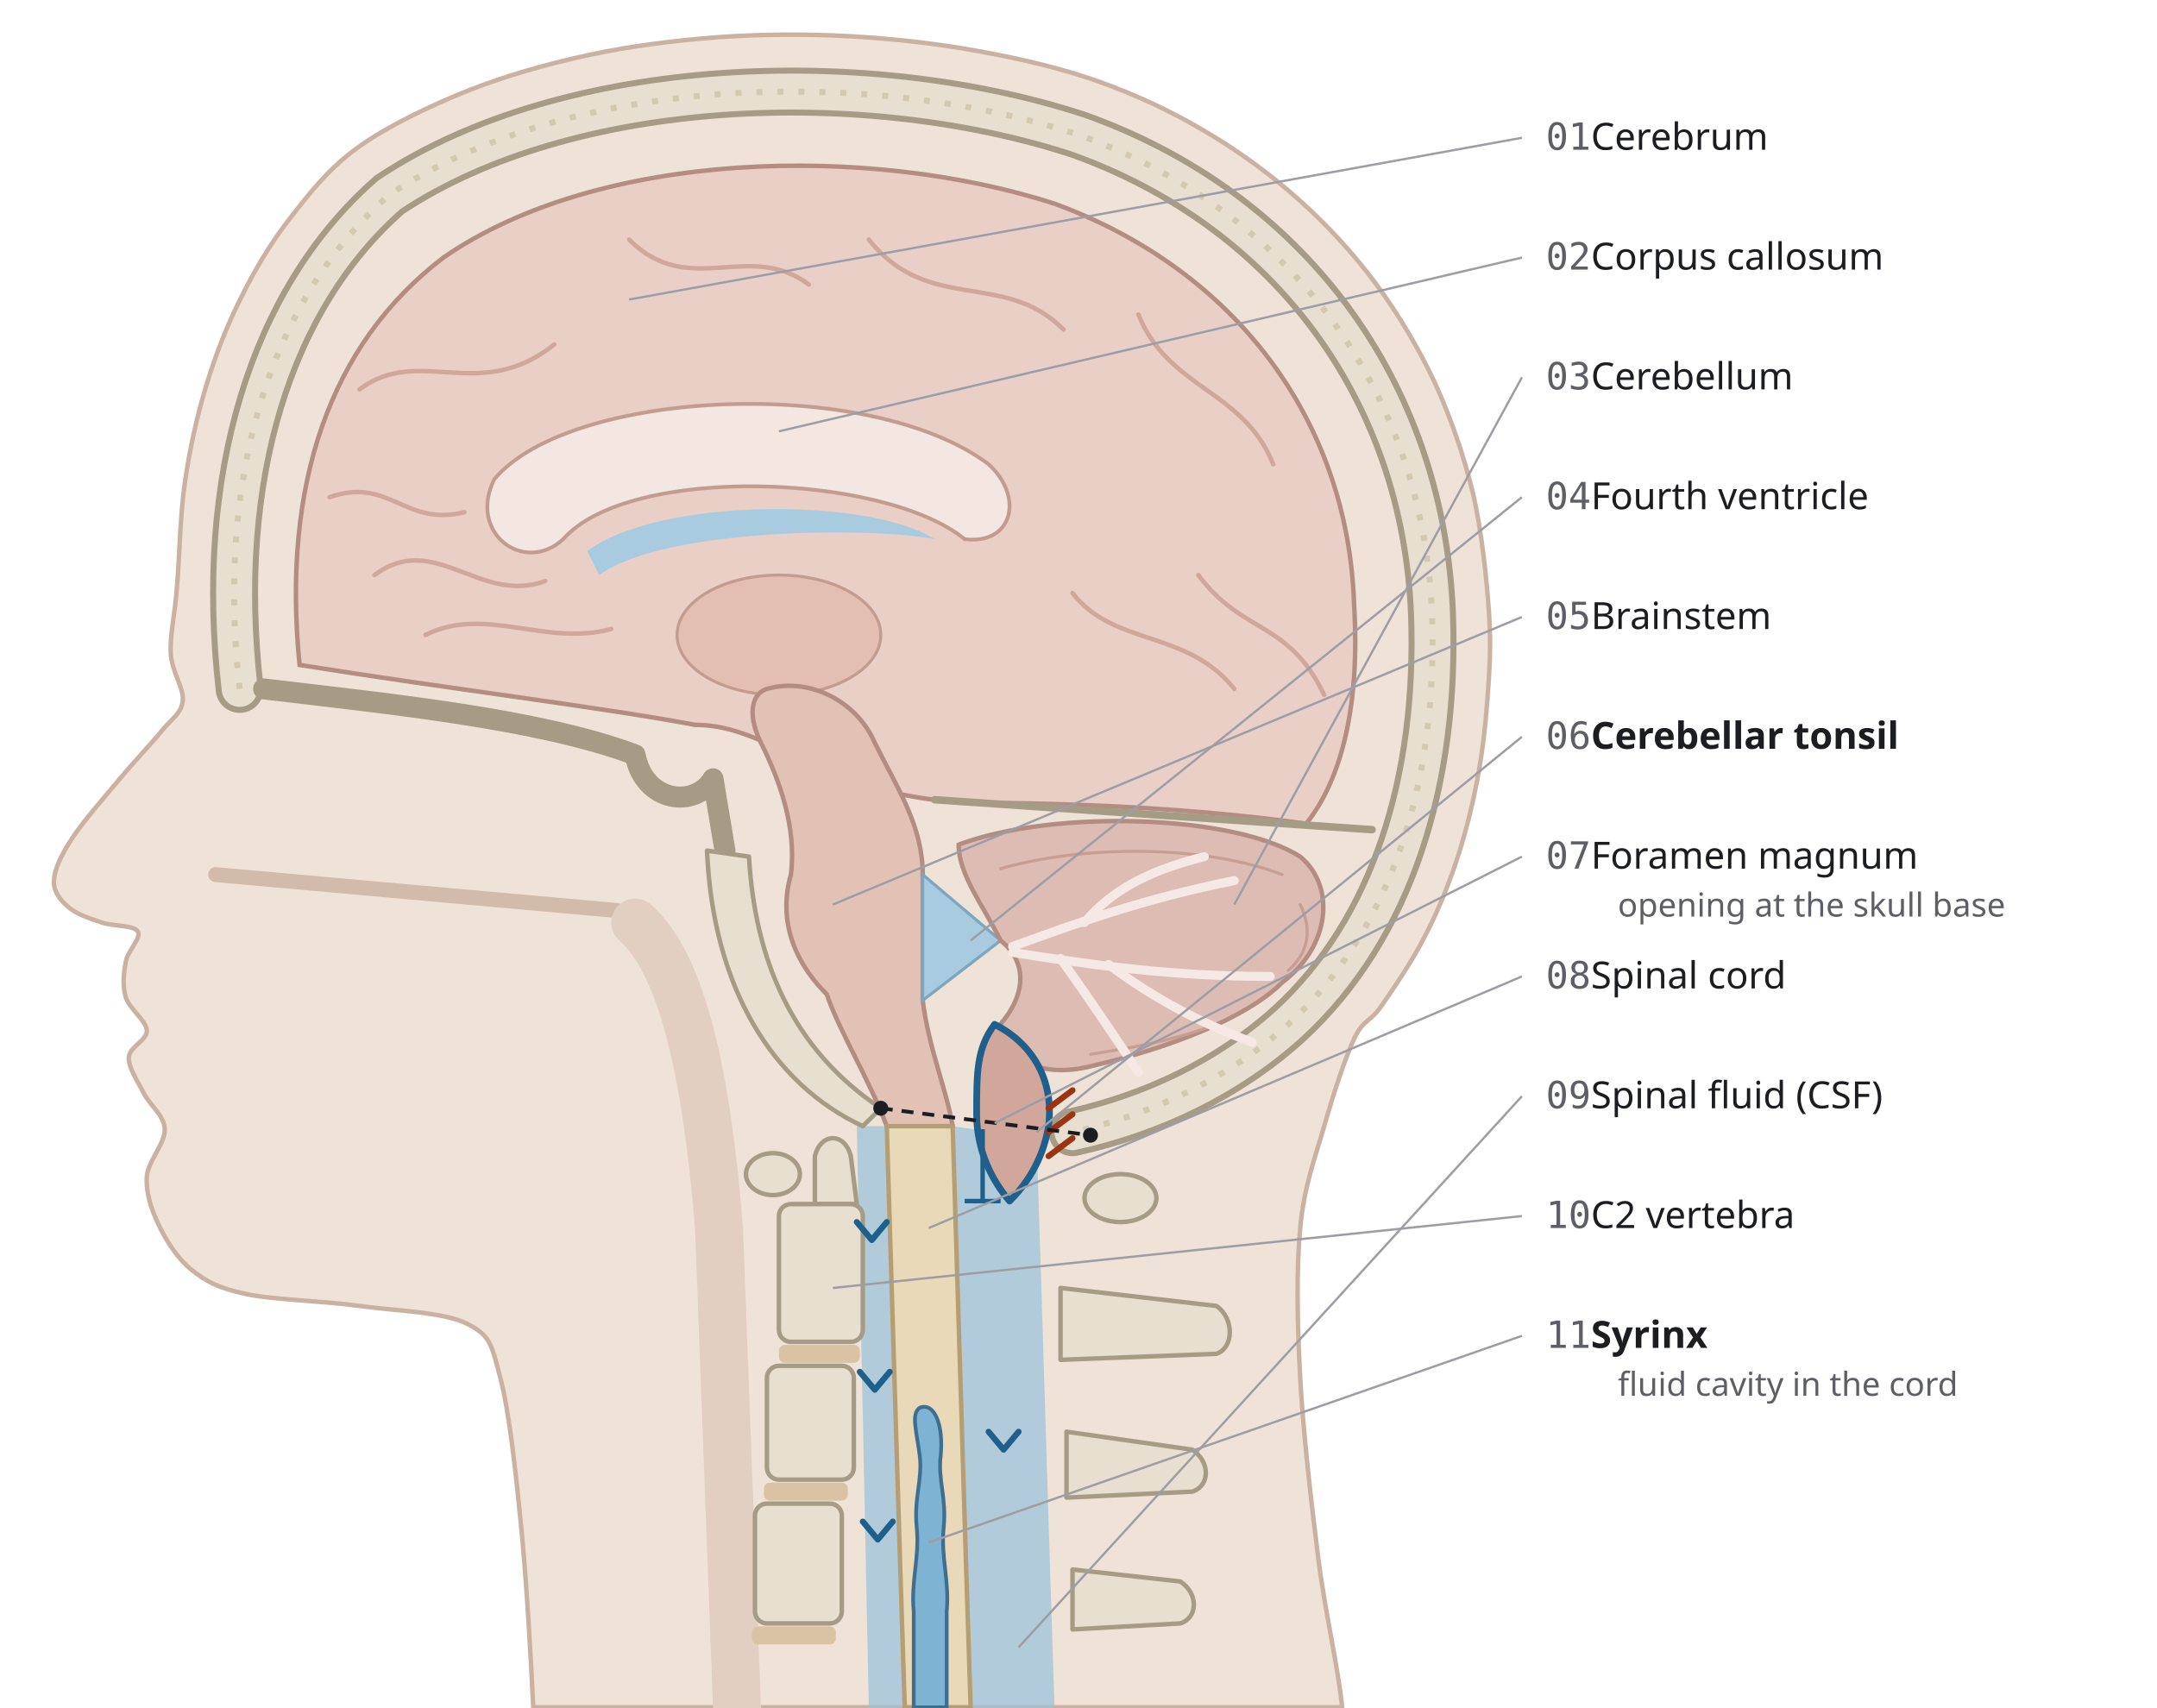
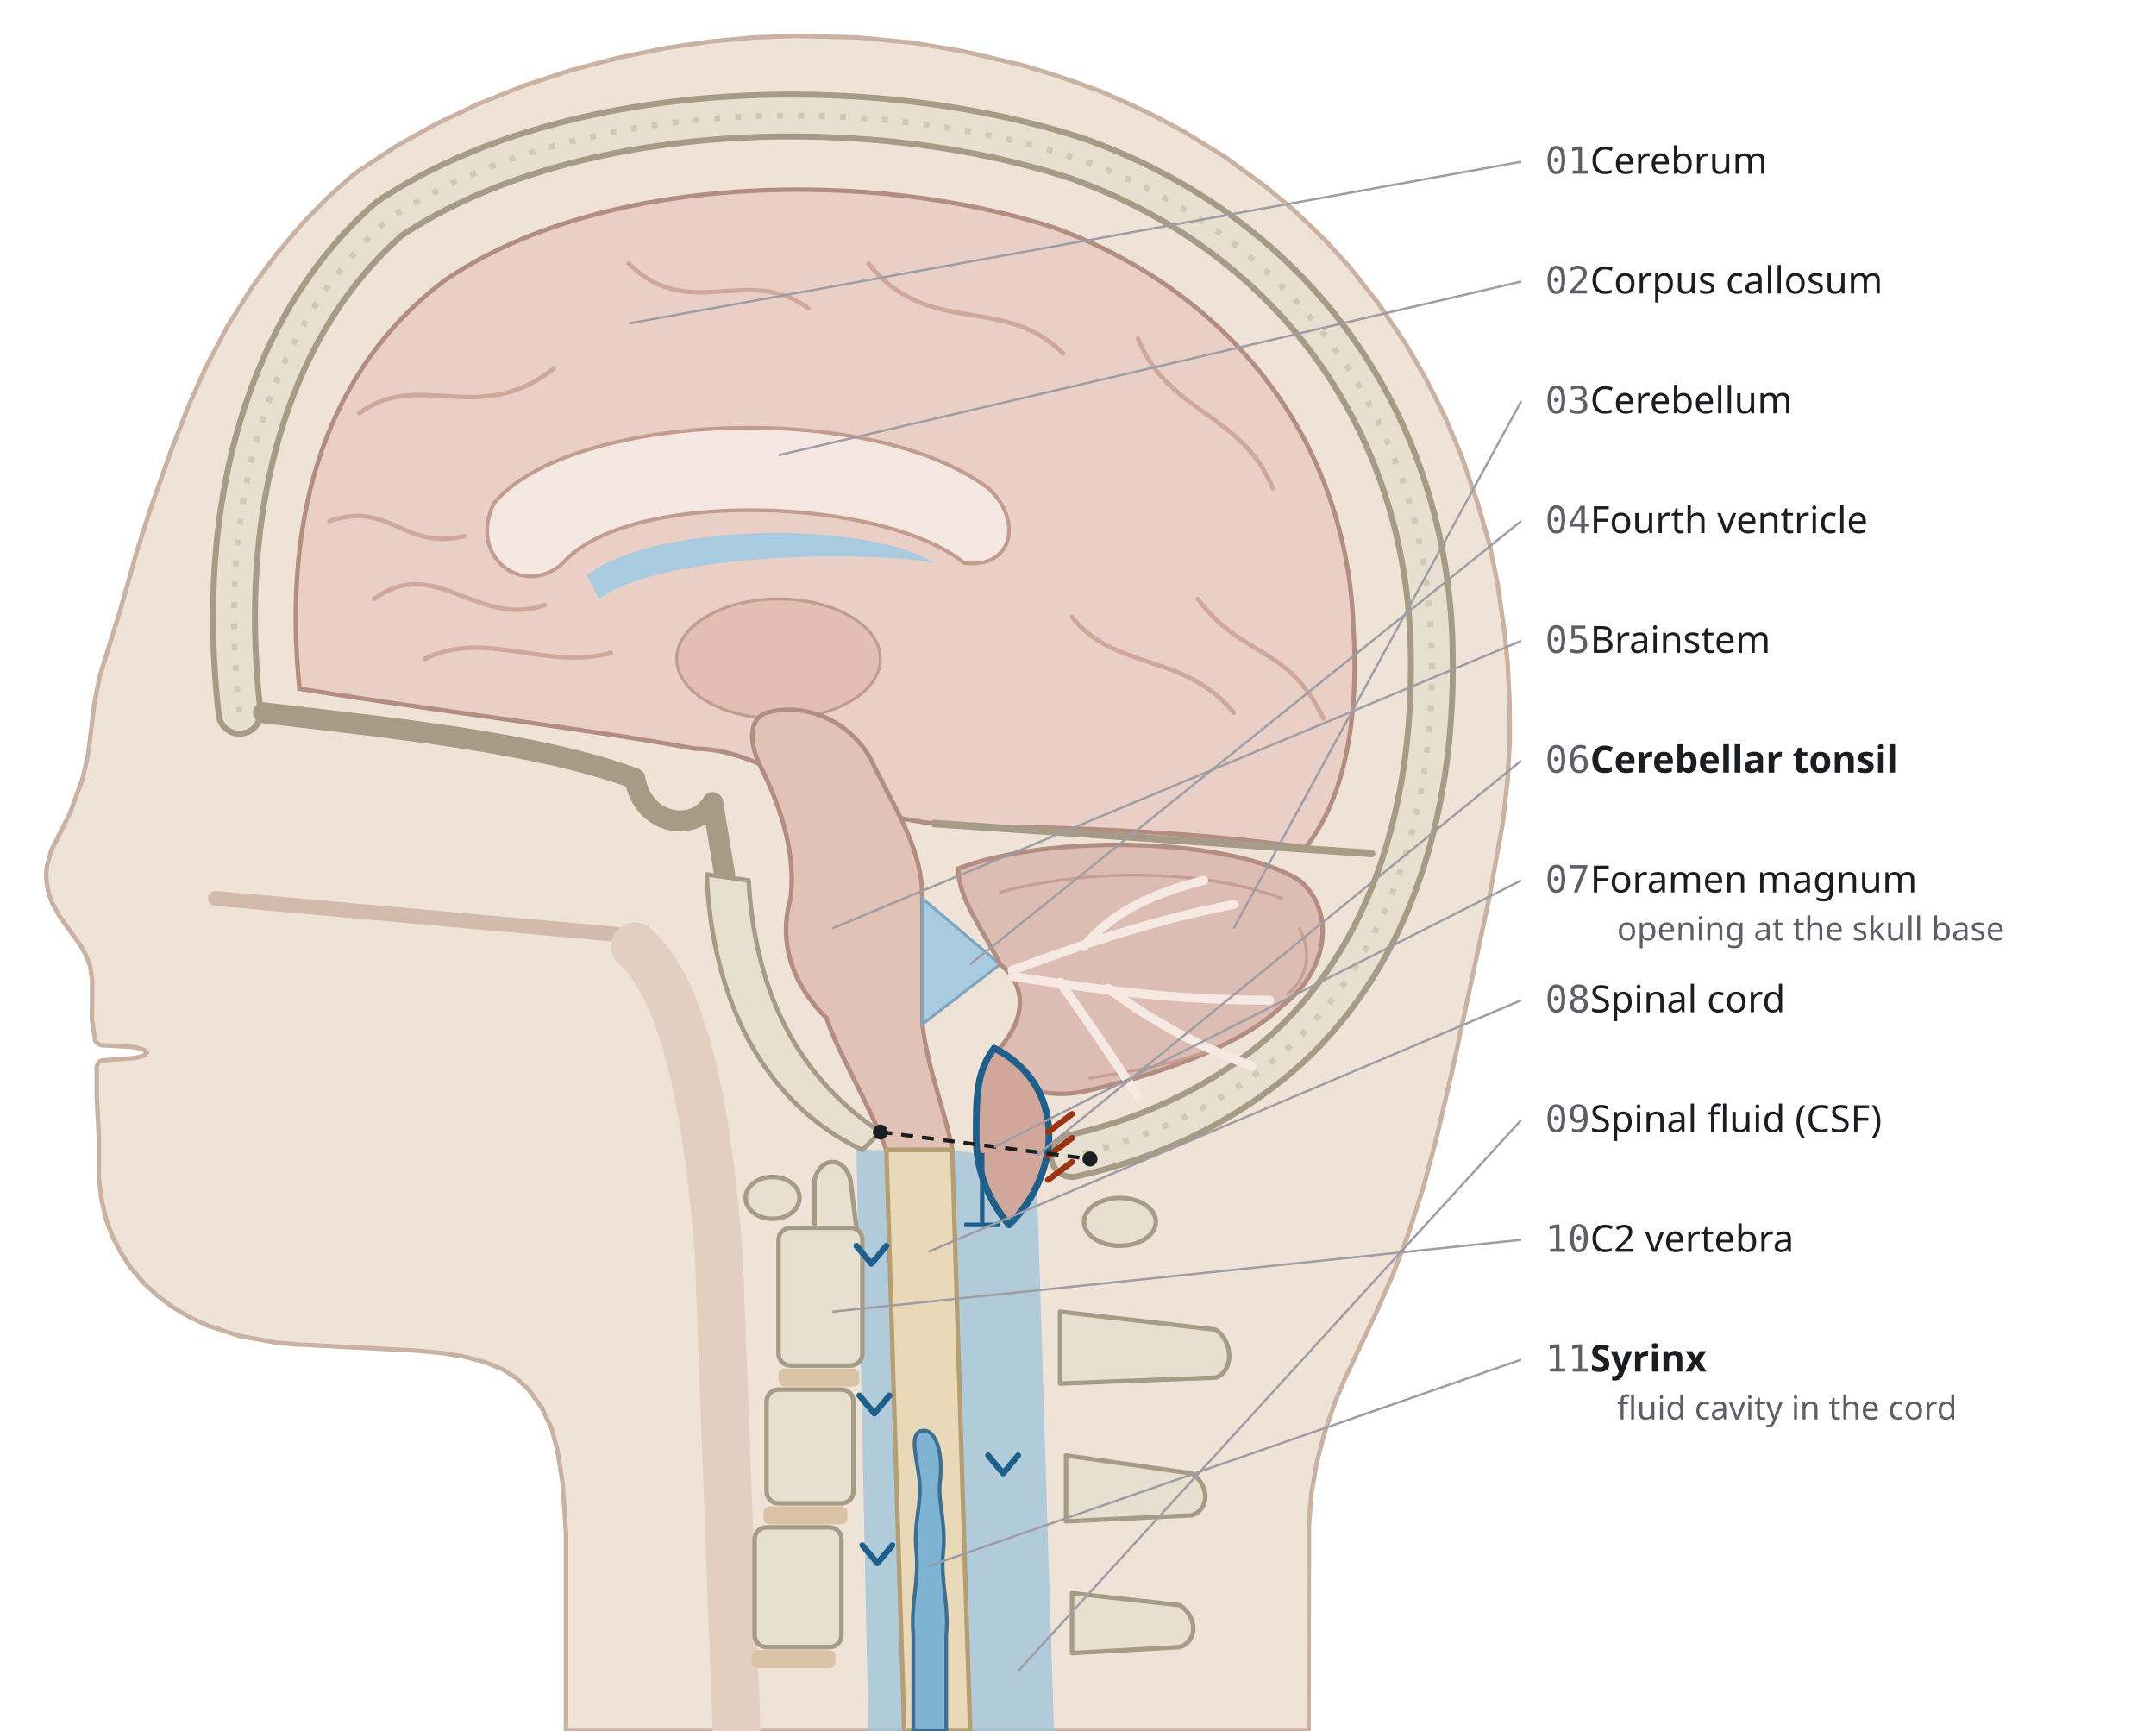
- <svg xmlns="http://www.w3.org/2000/svg" width="1440" height="1140" viewBox="40 70 720 570" font-family="IBM Plex Sans, system-ui, sans-serif" role="img" aria-label="Midline section, syrinx">
-   <path d="M99.1 265.7 C99.9 256.3 100.1 242.3 101.7 231.2 C103.3 220 105.7 209.2 108.8 198.9 C111.9 188.6 115.8 178.6 120.5 169.3 C125.1 160 130.2 151.4 136.7 143 C143.2 134.7 149.6 126.3 159.5 119.2 C169.4 112.1 183.2 105.5 196.1 100.3 C209 95.2 222.9 91.3 236.8 88.3 C250.8 85.3 265.5 83.5 279.9 82.4 C294.4 81.4 309.2 81.3 323.6 82.1 C338 82.9 352.4 84.5 366.2 87 C380 89.5 393.7 92.6 406.4 97.1 C419.1 101.6 431.3 107.3 442.5 114 C453.7 120.6 464.2 128.3 473.7 136.8 C483.2 145.3 491.9 154.8 499.4 164.9 C506.9 175.1 513.5 186.2 518.9 197.7 C524.2 209.3 528.5 221.7 531.6 234.4 C534.6 247.2 536.2 262.8 537 274.3 C537.8 285.8 537.2 293.8 536.5 303.4 C535.8 312.9 534.7 322.3 532.9 331.4 C531.1 340.6 528.8 349.6 525.9 358.2 C523 366.8 519.5 375.2 515.3 383.2 C511.2 391.2 504.9 400.4 501 406 C497.1 411.6 495.2 410.1 492 416.8 C488.9 423.5 485 435.5 482 446 C479 456.5 475.3 466 474 480 C472.7 494 473 511.7 474 530 C475 548.3 477.7 571.7 480 590 C482.3 608.3 486.7 626.7 488 640 L218 640 C217.3 625 215.8 598.3 214 580 C212.2 561.7 210 541.3 207 530 C204 518.7 203.8 516 196 512 C188.2 508 172.3 507.7 160 506 C147.7 504.3 131.3 504 122 502 C112.7 500 108.8 497.8 104 494 C99.2 490.2 95.5 484.2 93 479 C90.5 473.8 88.7 468.3 89 463 C89.3 457.7 95.2 451.7 95 447 C94.8 442.3 90 439 88 435 C86 431 82.8 426.5 83 423 C83.2 419.5 89.2 417.3 89 414 C88.8 410.7 83.2 406.8 82 403 C80.8 399.2 81.3 394.7 82 391 C82.7 387.3 87.3 383.2 86 381 C84.7 378.8 77.8 379.3 74 378 C70.2 376.7 65.7 375.3 63 373 C60.3 370.7 57.8 367.8 58 364 C58.2 360.2 60.3 355.7 64 350 C67.7 344.3 75 336 80 330 C85 324 90.5 318.3 94 314 C97.5 309.7 100.5 308.3 101 304 C101.5 299.7 97.3 294.4 97 288 C96.7 281.6 98.4 275.2 99.1 265.7 Z" fill="#EFE3D8" stroke="#C9B2A2" stroke-width="1.5" />
+ <svg xmlns="http://www.w3.org/2000/svg" width="1440" height="1156" viewBox="40 62 720 578" font-family="IBM Plex Sans, system-ui, sans-serif" role="img" aria-label="Midline section, syrinx">
+   <path d="M306 74 L292 74.5 L277 75.9 L262.5 78 L246 81.4 L230.5 85.5 L215 90.6 L200 96.6 L186 103.2 L172.5 110.7 L160 118.9 L157 121.2 L148.9 128.5 L141 136.6 L132.6 146.5 L124.5 157.4 L116 170.9 L108.8 184.5 L103.4 196.5 L97.5 211.5 L90.2 232 L85.6 246.5 L80.1 266 L73.4 287.5 L71.5 297 L69.5 313.5 L67.6 322 L63.4 333.5 L57.1 346 L55.6 351.5 L55.4 354.5 L55.7 357.5 L56.3 360.5 L57.4 363.5 L60 368.1 L67.1 378 L68.7 381 L70.1 384.5 L70.8 389.5 L70.7 402.5 L71.8 409.5 L72.5 410.4 L73.8 411 L84.5 411.6 L88 412.5 L89 413.5 L88 414.5 L85 415.3 L74 416.1 L73 416.6 L72.3 418 L72.3 428 L73 441 L73 455 L73.8 462 L75.4 469 L77.6 475 L80.5 480.5 L83.8 485.5 L88 490.4 L92.5 494.6 L97.7 498.5 L103.5 501.9 L109.5 504.7 L120 508.1 L132 510.3 L138.5 510.9 L179 513 L187.5 513.8 L194.5 514.9 L201.5 516.7 L207.5 519.1 L212.5 522.2 L216.5 526 L220.9 532 L224.2 539 L226.2 546.5 L227.9 557.5 L229 574 L229 639.5 L229.5 640 L476.5 640 L477 639.5 L477.1 571.5 L477.9 561 L479.7 550.5 L482.3 540.5 L485.9 530 L489.3 522 L499.7 500 L505.2 487.5 L510.5 473.5 L515.3 458.5 L519.6 442.5 L525.2 418.5 L537.3 362 L541.9 336.5 L543.5 322 L544.2 309 L544.1 296.5 L543.5 284 L542.5 273.5 L540.2 257.5 L537.5 244 L533.3 229.5 L528 214.1 L522.9 202 L519.5 195 L515.9 188 L509.5 176.9 L500.5 163.6 L491 151.5 L482.8 142.5 L477.5 137.3 L471.3 131.5 L462.5 124.2 L449.2 114.5 L435 105.7 L424.5 100.2 L417.5 96.9 L408 92.7 L400.5 89.9 L392 87 L381.5 83.8 L362.5 79.3 L345 76.3 L326 74.5 L306 74 Z" fill="#EFE3D8" stroke="#C9B2A2" stroke-width="1.5" />
  <path d="M112 362 L246 374" fill="none" stroke="#D2BBAA" stroke-width="5" stroke-linecap="round" />
  <path d="M252 378 C268 392 276 430 280 480 L286 640" fill="none" stroke="#E2CFC2" stroke-width="16" stroke-linecap="round" />
  <path d="M326 446 L336 446 L342 640 L330 640 Z" fill="#9CC3DA" fill-opacity="0.75" />
  <path d="M358 446 L386 450 C388 510 390 580 392 640 L364 640 C362 580 360 510 358 446 Z" fill="#9CC3DA" fill-opacity="0.75" />
  <path d="M120 300 C112 230 130 170 170 135 C230 95 330 92 400 115 C470 140 515 200 518 275 C520 330 505 380 470 412 C450 430 425 442 398 448" fill="none" stroke="#A69B85" stroke-width="16" stroke-linecap="round" />
  <path d="M120 300 C112 230 130 170 170 135 C230 95 330 92 400 115 C470 140 515 200 518 275 C520 330 505 380 470 412 C450 430 425 442 398 448" fill="none" stroke="#E7DFCF" stroke-width="12" stroke-linecap="round" />
  <path d="M120 300 C112 230 130 170 170 135 C230 95 330 92 400 115 C470 140 515 200 518 275 C520 330 505 380 470 412 C450 430 425 442 398 448" fill="none" stroke="#D3C8B2" stroke-width="2" stroke-dasharray="2 5" />
  <path d="M128 300 C170 305 220 310 252 322 C255 338 272 340 278 330 L282 354" fill="none" stroke="#A69B85" stroke-width="7" stroke-linecap="round" stroke-linejoin="round" />
  <path d="M276 354 L290 356 C292 390 304 420 334 440 L328 446 C298 432 278 400 276 354 Z" fill="#E7DFCF" stroke="#A69B85" stroke-width="1.5" stroke-linejoin="round" />
  <path d="M140 292 C134 232 150 185 188 156 C240 120 330 118 392 138 C452 160 490 210 492 272 C494 305 488 330 476 345 C440 340 400 338 360 338 C340 336 322 332 305 322 C295 318 285 312 272 312 C240 306 190 300 140 292 Z" fill="#E9CFC6" stroke="#B38D82" stroke-width="1.5" />
  <path d="M160 200 C180 185 200 205 225 185 M250 150 C270 170 290 150 310 165 M330 150 C350 175 375 160 395 180 M420 175 C430 200 455 200 465 225 M165 262 C185 247 200 272 222 264 M440 262 C455 282 470 277 482 302 M150 236 C170 229 175 246 195 241 M398 268 C412 286 436 280 452 300 M182 282 C202 272 222 286 244 280" fill="none" stroke="#CFA79B" stroke-width="1.5" stroke-linecap="round" />
  <path d="M236 254 C260 236 330 236 352 250 C332 246 262 246 240 262 Z" fill="#A9CBE0" />
  <path d="M205 230 C230 200 330 195 370 225 C382 236 378 252 362 250 C335 228 250 225 228 250 C215 262 196 248 205 230 Z" fill="#F4E6E1" stroke="#C39C90" stroke-width="1.25" />
  <ellipse cx="300" cy="282" rx="34" ry="20" fill="#E3BFB3" stroke="#C39C90" stroke-width="1" />
  <path d="M352 337 L498 347" fill="none" stroke="#A69B85" stroke-width="2.5" stroke-linecap="round" />
  <path d="M296 300 C310 296 326 304 332 318 C340 334 348 346 348 362 L348 404 C350 420 356 434 358 446 L336 446 C330 430 320 414 316 402 C304 390 300 376 304 362 C306 346 300 330 294 318 C290 310 290 302 296 300 Z" fill="#E3C2B6" stroke="#B38D82" stroke-width="1.5" />
  <path d="M348 362 L374 384 L348 404 Z" fill="#A9CBE0" stroke="#7FA6BF" stroke-width="1" />
  <path d="M360 352 C392 340 452 342 474 356 C486 366 484 386 468 398 C456 410 430 420 404 426 C388 430 376 424 372 414 C382 404 384 392 374 384 C368 372 360 362 360 352 Z" fill="#DDBDB3" stroke="#B38D82" stroke-width="1.5" />
  <path d="M374 360 C402 352 442 352 468 362 M474 372 C478 380 477 388 470 394 M446 412 C430 418 416 420 404 422" fill="none" stroke="#C79E92" stroke-width="1" stroke-linecap="round" />
  <path d="M378 386 C400 378 422 370 452 364 M402 378 C412 366 426 360 442 356 M378 388 C404 392 430 396 464 396 M410 392 C426 404 442 412 458 418 M394 390 C404 404 412 416 420 428" fill="none" stroke="#F6E9E4" stroke-width="3" stroke-linecap="round" />
  <path d="M372 412 C384 418 392 430 390 446 C388 458 382 466 377 471 C371 464 366 454 366 442 C366 428 366 420 372 412 Z" fill="#D2A79B" stroke="#1F5F8B" stroke-width="2.25" stroke-linejoin="round" />
  <path d="M336 446 L358 446 C360 510 362 580 364 640 L342 640 C340 580 338 510 336 446 Z" fill="#EAD9B9" stroke="#B59E73" stroke-width="1.5" />
  <path d="M347 540 C352 538 355 546 354 556 C353 564 356 570 355 580 C354 590 357 598 356 608 L356 640 L345 640 L345 608 C344 598 347 590 346 580 C345 570 348 564 347 556 C346 548 344 542 347 540 Z" fill="#7FB3D3" stroke="#3F6F90" stroke-width="1.25" />
  <ellipse cx="298" cy="462" rx="9" ry="7" fill="#E7DFCF" stroke="#A69B85" stroke-width="1.5" />
  <path d="M312 456 C314 448 322 448 324 456 L326 472 L312 472 Z" fill="#E7DFCF" stroke="#A69B85" stroke-width="1.5" stroke-linejoin="round" />
  <rect x="300" y="472" width="28" height="46" rx="4" fill="#E7DFCF" stroke="#A69B85" stroke-width="1.5" />
  <rect x="300" y="519" width="27" height="6" rx="2" fill="#D9C3A4" />
  <rect x="296" y="526" width="29" height="38" rx="4" fill="#E7DFCF" stroke="#A69B85" stroke-width="1.5" />
  <rect x="295" y="565" width="28" height="6" rx="2" fill="#D9C3A4" />
  <rect x="292" y="572" width="29" height="40" rx="4" fill="#E7DFCF" stroke="#A69B85" stroke-width="1.5" />
  <rect x="291" y="613" width="28" height="6" rx="2" fill="#D9C3A4" />
  <ellipse cx="414" cy="470" rx="12" ry="8" fill="#E7DFCF" stroke="#A69B85" stroke-width="1.5" />
  <path d="M394 500 L446 506 C452 510 452 520 446 522 L394 524 Z" fill="#E7DFCF" stroke="#A69B85" stroke-width="1.5" stroke-linejoin="round" />
  <path d="M396 548 L438 554 C444 558 444 566 438 568 L396 570 Z" fill="#E7DFCF" stroke="#A69B85" stroke-width="1.5" stroke-linejoin="round" />
  <path d="M398 594 L434 598 C440 602 440 610 434 612 L398 614 Z" fill="#E7DFCF" stroke="#A69B85" stroke-width="1.5" stroke-linejoin="round" />
  <path d="M326 478 L331 484 L336 478 M327 528 L332 534 L337 528 M328 578 L333 584 L338 578 M370 548 L375 554 L380 548" fill="none" stroke="#1F5F8B" stroke-width="2" stroke-linecap="round" stroke-linejoin="round" />
  <path d="M390 440 L398 434 M390 448 L398 442 M390 456 L398 450" fill="none" stroke="#9A3412" stroke-width="2" stroke-linecap="round" />
  <line x1="334" y1="440" x2="404" y2="449" stroke="#1C1D21" stroke-width="1.25" stroke-dasharray="4 3" />
  <circle cx="334" cy="440" r="2.5" fill="#1C1D21" />
  <circle cx="404" cy="449" r="2.5" fill="#1C1D21" />
  <line x1="368" y1="447" x2="368" y2="471" stroke="#1F5F8B" stroke-width="1.5" />
  <line x1="362" y1="471" x2="374" y2="471" stroke="#1F5F8B" stroke-width="1.5" />
  <g font-size="12.5" fill="#1C1D21">
    <g stroke="#9E9DA4" stroke-width="0.75" fill="none">
      <path d="M250 170 L548 116" />
      <path d="M300 214 L548 156" />
      <path d="M452 372 L548 196" />
      <path d="M364 384 L548 236" />
      <path d="M318 372 L548 276" />
      <path d="M386 448 L548 316" />
      <path d="M372 445 L548 356" />
      <path d="M350 480 L548 396" />
      <path d="M380 620 L548 436" />
      <path d="M318 500 L548 476" />
    </g>
    <text x="556" y="120">
      <tspan font-family="IBM Plex Mono, monospace" fill="#5E5F66">01  </tspan>Cerebrum</text>
    <text x="556" y="160">
      <tspan font-family="IBM Plex Mono, monospace" fill="#5E5F66">02  </tspan>Corpus callosum</text>
    <text x="556" y="200">
      <tspan font-family="IBM Plex Mono, monospace" fill="#5E5F66">03  </tspan>Cerebellum</text>
    <text x="556" y="240">
      <tspan font-family="IBM Plex Mono, monospace" fill="#5E5F66">04  </tspan>Fourth ventricle</text>
    <text x="556" y="280">
      <tspan font-family="IBM Plex Mono, monospace" fill="#5E5F66">05  </tspan>Brainstem</text>
    <text x="556" y="320" font-weight="600">
      <tspan font-family="IBM Plex Mono, monospace" fill="#5E5F66" font-weight="400">06  </tspan>Cerebellar tonsil</text>
    <text x="556" y="360">
      <tspan font-family="IBM Plex Mono, monospace" fill="#5E5F66">07  </tspan>Foramen magnum</text>
    <text x="580" y="376" font-size="11" fill="#5E5F66">opening at the skull base</text>
    <text x="556" y="400">
      <tspan font-family="IBM Plex Mono, monospace" fill="#5E5F66">08  </tspan>Spinal cord</text>
    <text x="556" y="440">
      <tspan font-family="IBM Plex Mono, monospace" fill="#5E5F66">09  </tspan>Spinal fluid (CSF)</text>
    <text x="556" y="480">
      <tspan font-family="IBM Plex Mono, monospace" fill="#5E5F66">10  </tspan>C2 vertebra</text>
    <path d="M350 585 L548 516" stroke="#9E9DA4" stroke-width="0.75" fill="none" />
    <text x="556" y="520" font-weight="600">
      <tspan font-family="IBM Plex Mono, monospace" fill="#5E5F66" font-weight="400">11  </tspan>Syrinx</text>
    <text x="580" y="536" font-size="11" fill="#5E5F66">fluid cavity in the cord</text>
  </g>
</svg>
